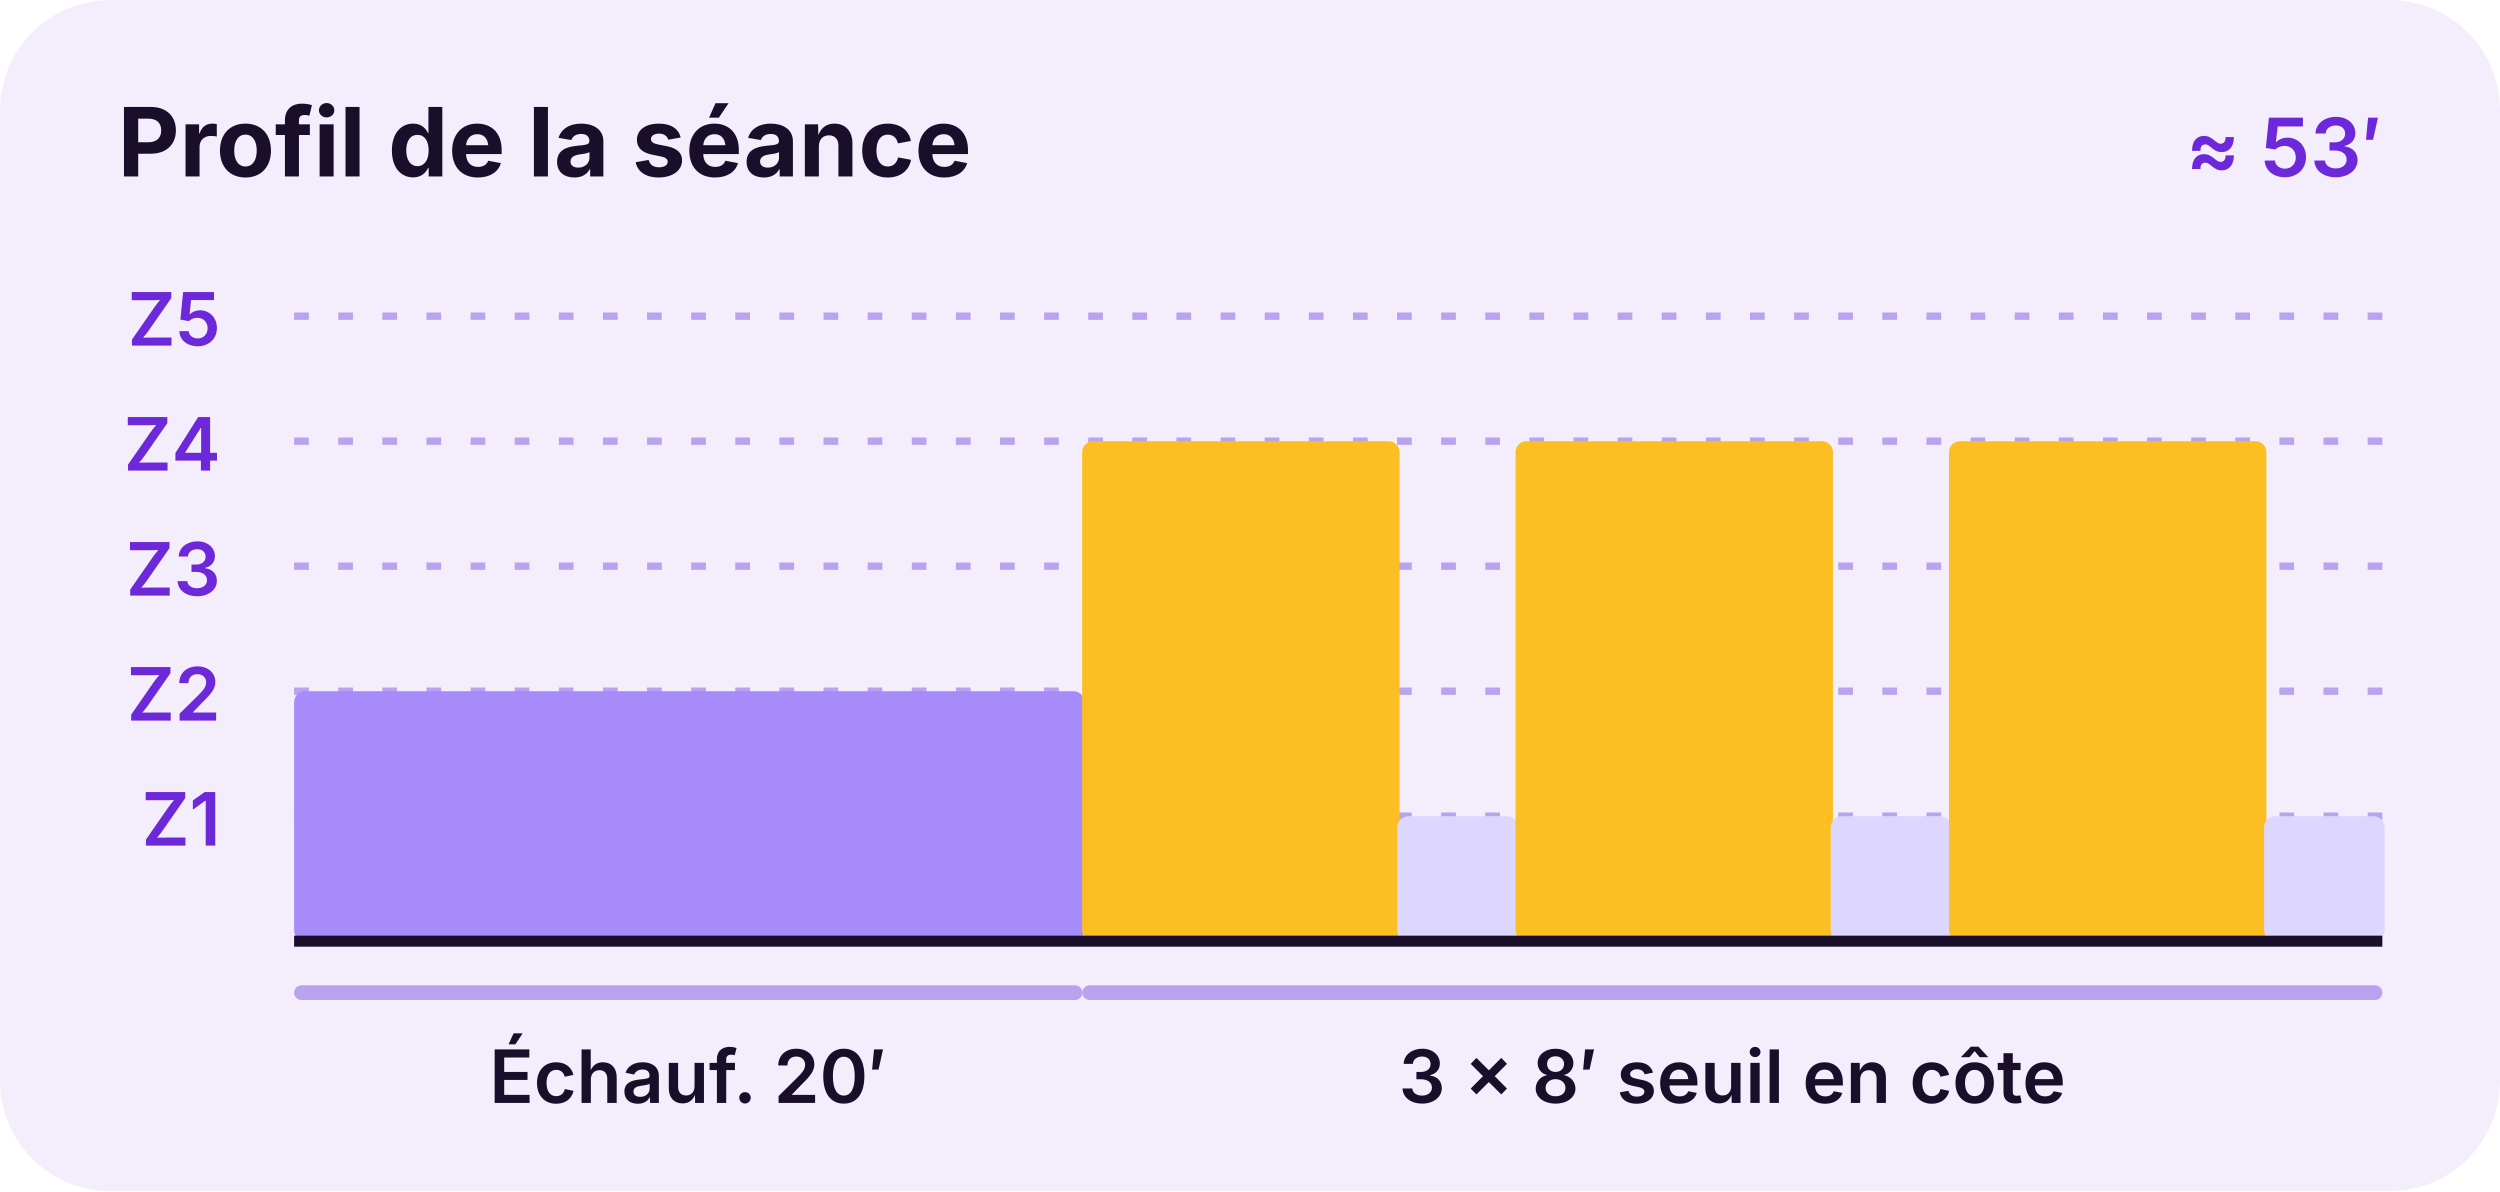
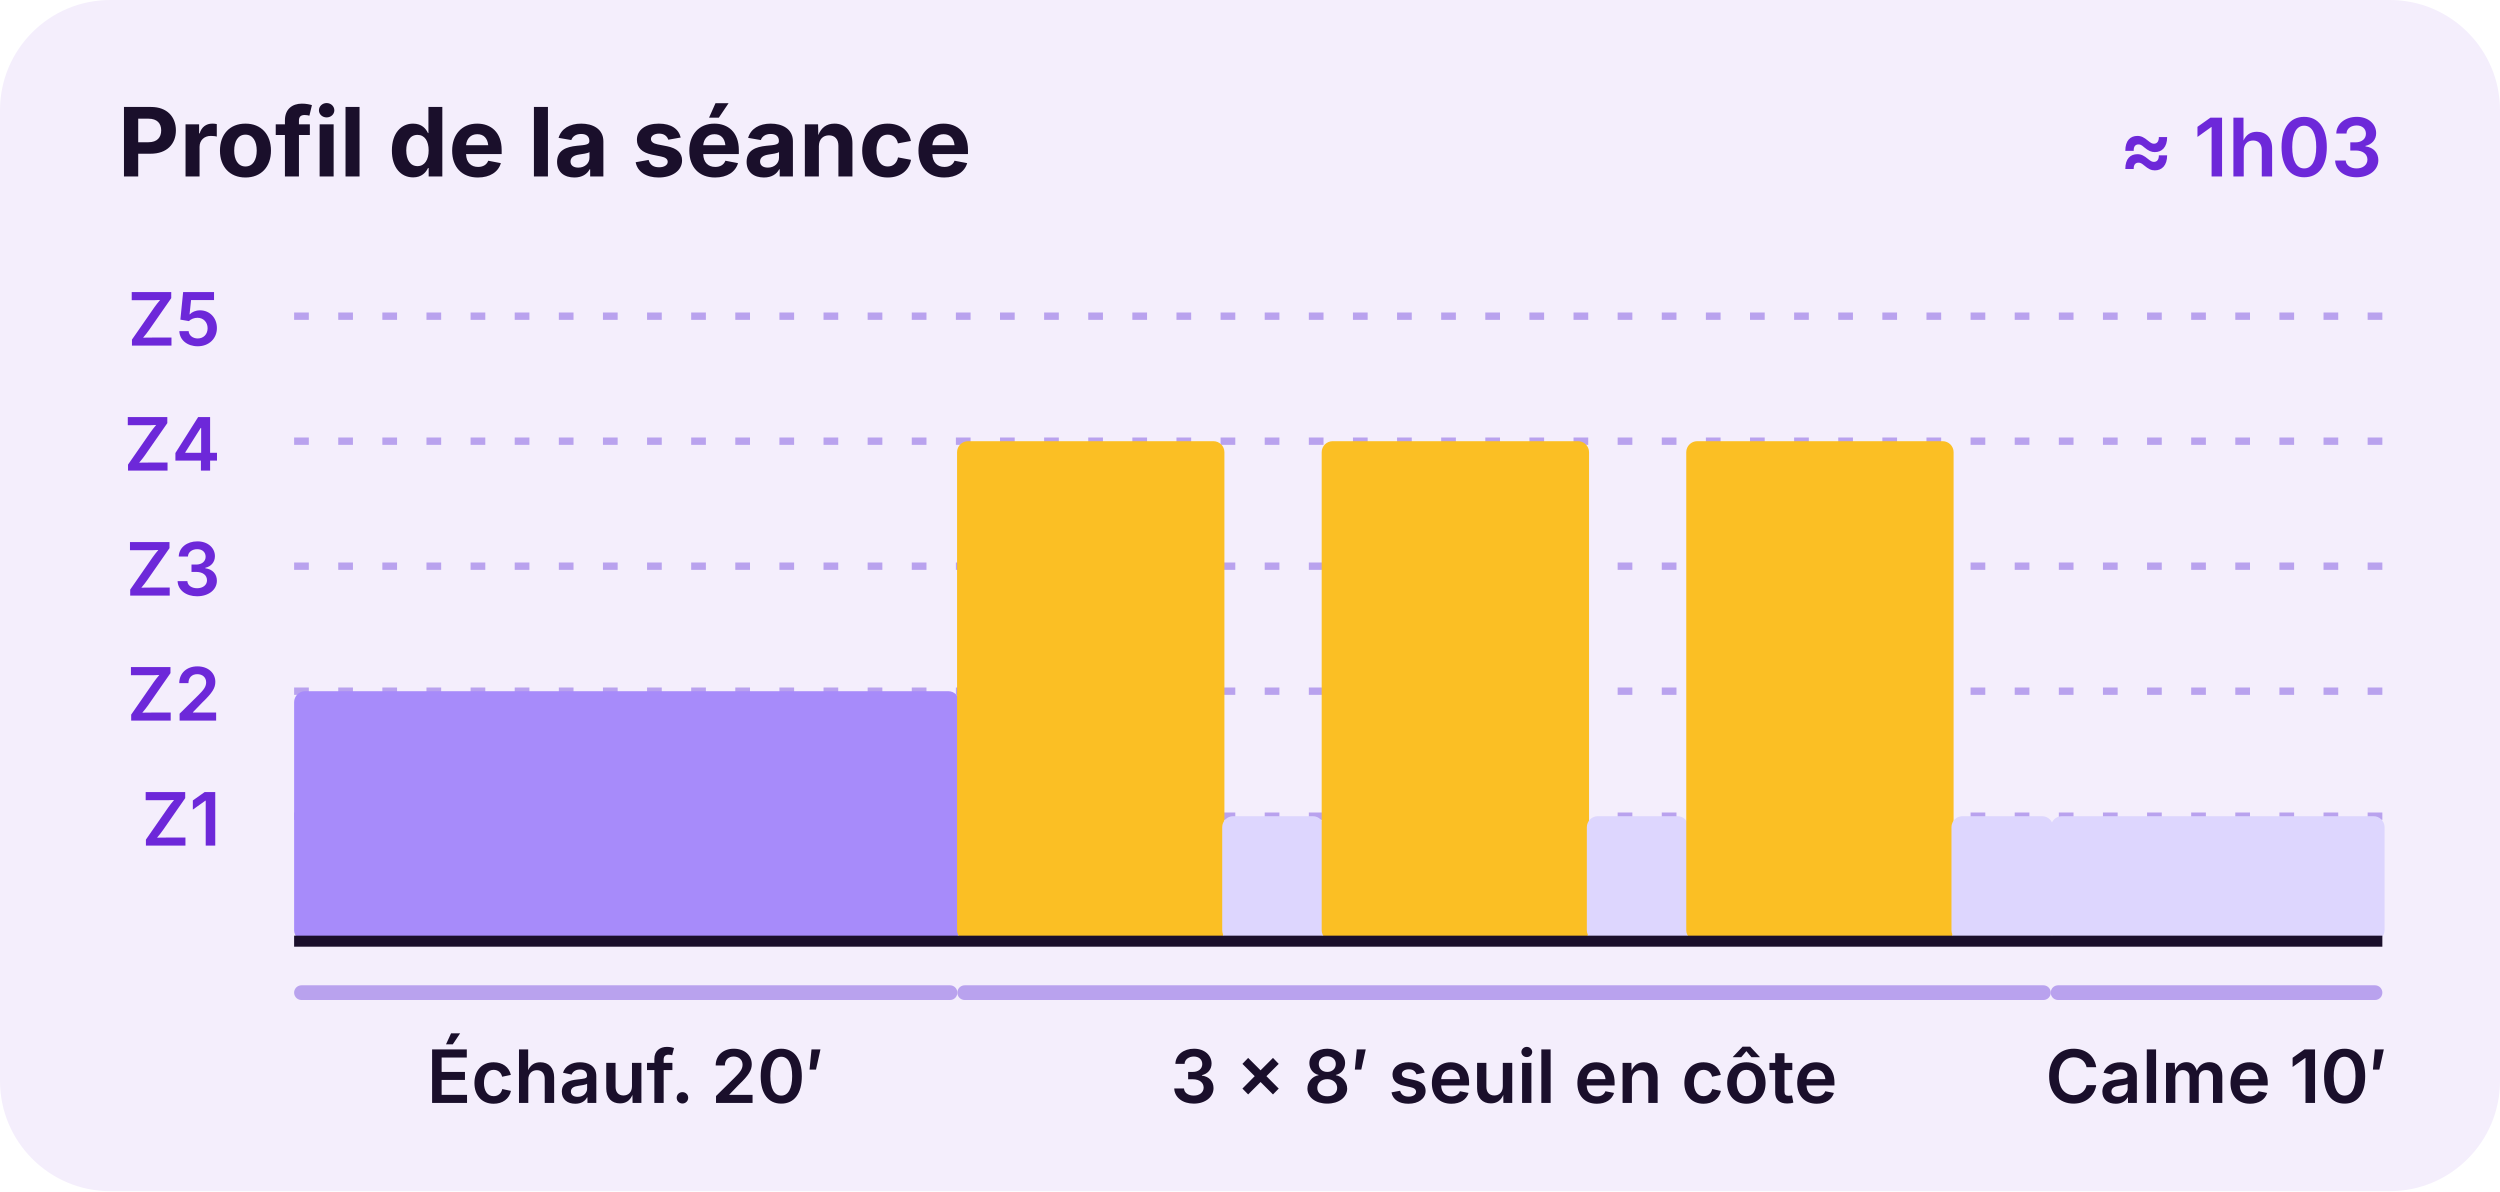
<svg xmlns="http://www.w3.org/2000/svg" viewBox="0 0 340 162" width="340" height="162">
  <rect width="340" height="162" rx="15" fill="#F4EEFC" />
  <text x="16" y="24" font-family="Inter, sans-serif" font-weight="700" font-size="13" fill="#1A0F2B" text-anchor="start">Profil de la séance</text>
-   <text x="324" y="24" font-family="Inter, sans-serif" font-weight="600" font-size="11" fill="#6D28D9" text-anchor="end">≈ 53′</text>
+   <text x="324" y="24" font-family="Inter, sans-serif" font-weight="600" font-size="11" fill="#6D28D9" text-anchor="end">≈ 1h03</text>
  <line x1="40" y1="111" x2="324" y2="111" stroke="#B9A2EE" stroke-width="1" stroke-dasharray="2 4" />
  <text x="30" y="115" font-family="Inter, sans-serif" font-weight="600" font-size="10" fill="#6D28D9" text-anchor="end">Z1</text>
  <line x1="40" y1="94" x2="324" y2="94" stroke="#B9A2EE" stroke-width="1" stroke-dasharray="2 4" />
  <text x="30" y="98" font-family="Inter, sans-serif" font-weight="600" font-size="10" fill="#6D28D9" text-anchor="end">Z2</text>
  <line x1="40" y1="77" x2="324" y2="77" stroke="#B9A2EE" stroke-width="1" stroke-dasharray="2 4" />
  <text x="30" y="81" font-family="Inter, sans-serif" font-weight="600" font-size="10" fill="#6D28D9" text-anchor="end">Z3</text>
  <line x1="40" y1="60" x2="324" y2="60" stroke="#B9A2EE" stroke-width="1" stroke-dasharray="2 4" />
  <text x="30" y="64" font-family="Inter, sans-serif" font-weight="600" font-size="10" fill="#6D28D9" text-anchor="end">Z4</text>
  <line x1="40" y1="43" x2="324" y2="43" stroke="#B9A2EE" stroke-width="1" stroke-dasharray="2 4" />
  <text x="30" y="47" font-family="Inter, sans-serif" font-weight="600" font-size="10" fill="#6D28D9" text-anchor="end">Z5</text>
-   <rect x="40.00" y="94.0" width="107.47" height="34.0" rx="1.5" fill="#A78BFA" />
-   <line x1="41.0" y1="135" x2="146.2" y2="135" stroke="#B9A2EE" stroke-width="2" stroke-linecap="round" />
-   <text x="93.585" y="150" font-family="Inter, sans-serif" font-weight="600" font-size="10" fill="#1A0F2B" text-anchor="middle">Échauf. 20′</text>
-   <rect x="147.17" y="60.0" width="43.17" height="68.0" rx="1.5" fill="#FBBF24" />
-   <rect x="190.04" y="111.0" width="16.38" height="17.0" rx="1.5" fill="#DDD6FE" />
-   <rect x="206.11" y="60.0" width="43.17" height="68.0" rx="1.5" fill="#FBBF24" />
-   <rect x="248.98" y="111.0" width="16.38" height="17.0" rx="1.5" fill="#DDD6FE" />
-   <rect x="265.06" y="60.0" width="43.17" height="68.0" rx="1.5" fill="#FBBF24" />
-   <rect x="307.92" y="111.0" width="16.38" height="17.0" rx="1.5" fill="#DDD6FE" />
-   <line x1="148.2" y1="135" x2="323.0" y2="135" stroke="#B9A2EE" stroke-width="2" stroke-linecap="round" />
-   <text x="235.585" y="150" font-family="Inter, sans-serif" font-weight="600" font-size="10" fill="#1A0F2B" text-anchor="middle">3 × 8′ seuil en côte</text>
+   <rect x="40.00" y="94.0" width="90.46" height="34.0" rx="1.5" fill="#A78BFA" />
+   <line x1="41.0" y1="135" x2="129.2" y2="135" stroke="#B9A2EE" stroke-width="2" stroke-linecap="round" />
+   <text x="85.079" y="150" font-family="Inter, sans-serif" font-weight="600" font-size="10" fill="#1A0F2B" text-anchor="middle">Échauf. 20′</text>
+   <rect x="130.16" y="60.0" width="36.36" height="68.0" rx="1.5" fill="#FBBF24" />
+   <rect x="166.22" y="111.0" width="13.82" height="17.0" rx="1.5" fill="#DDD6FE" />
+   <rect x="179.75" y="60.0" width="36.36" height="68.0" rx="1.5" fill="#FBBF24" />
+   <rect x="215.81" y="111.0" width="13.82" height="17.0" rx="1.5" fill="#DDD6FE" />
+   <rect x="229.33" y="60.0" width="36.36" height="68.0" rx="1.5" fill="#FBBF24" />
+   <rect x="265.40" y="111.0" width="13.82" height="17.0" rx="1.5" fill="#DDD6FE" />
+   <line x1="131.2" y1="135" x2="277.9" y2="135" stroke="#B9A2EE" stroke-width="2" stroke-linecap="round" />
+   <text x="204.54" y="150" font-family="Inter, sans-serif" font-weight="600" font-size="10" fill="#1A0F2B" text-anchor="middle">3 × 8′ seuil en côte</text>
+   <rect x="278.92" y="111.0" width="45.38" height="17.0" rx="1.5" fill="#DDD6FE" />
+   <line x1="279.9" y1="135" x2="323.0" y2="135" stroke="#B9A2EE" stroke-width="2" stroke-linecap="round" />
+   <text x="301.46" y="150" font-family="Inter, sans-serif" font-weight="600" font-size="10" fill="#1A0F2B" text-anchor="middle">Calme 10′</text>
  <line x1="40" y1="128" x2="324" y2="128" stroke="#1A0F2B" stroke-width="1.5" />
</svg>
